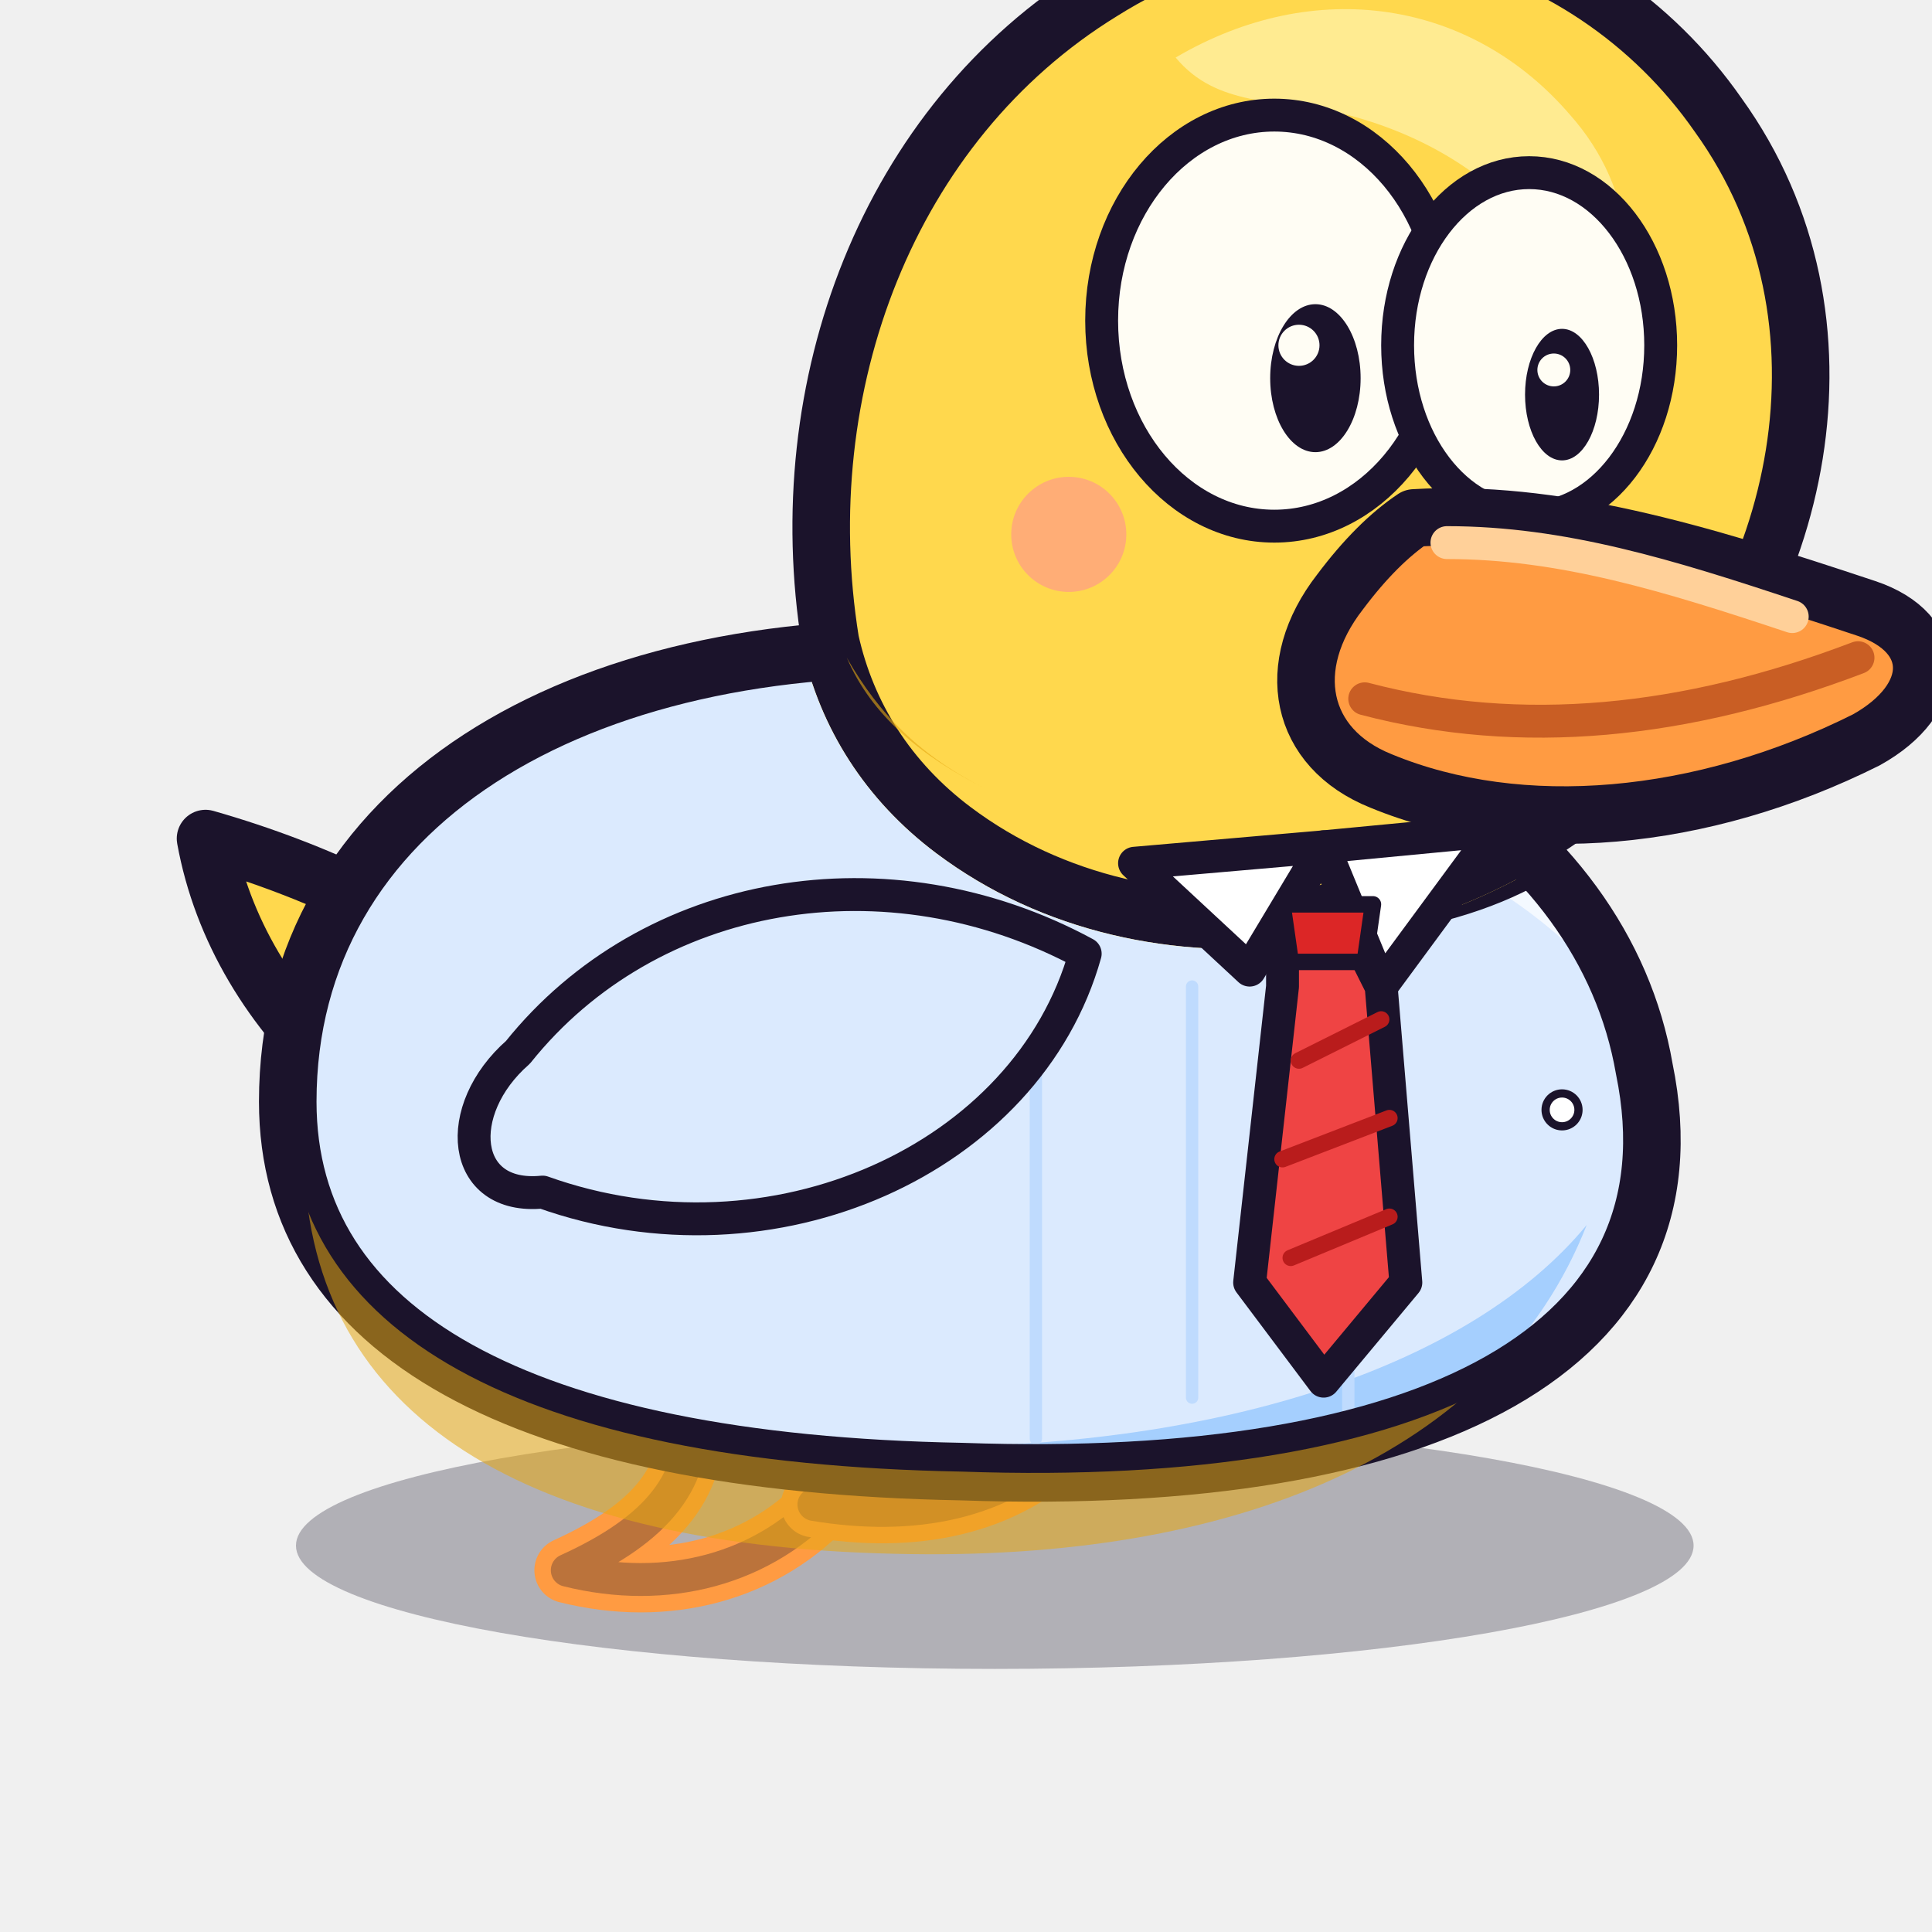
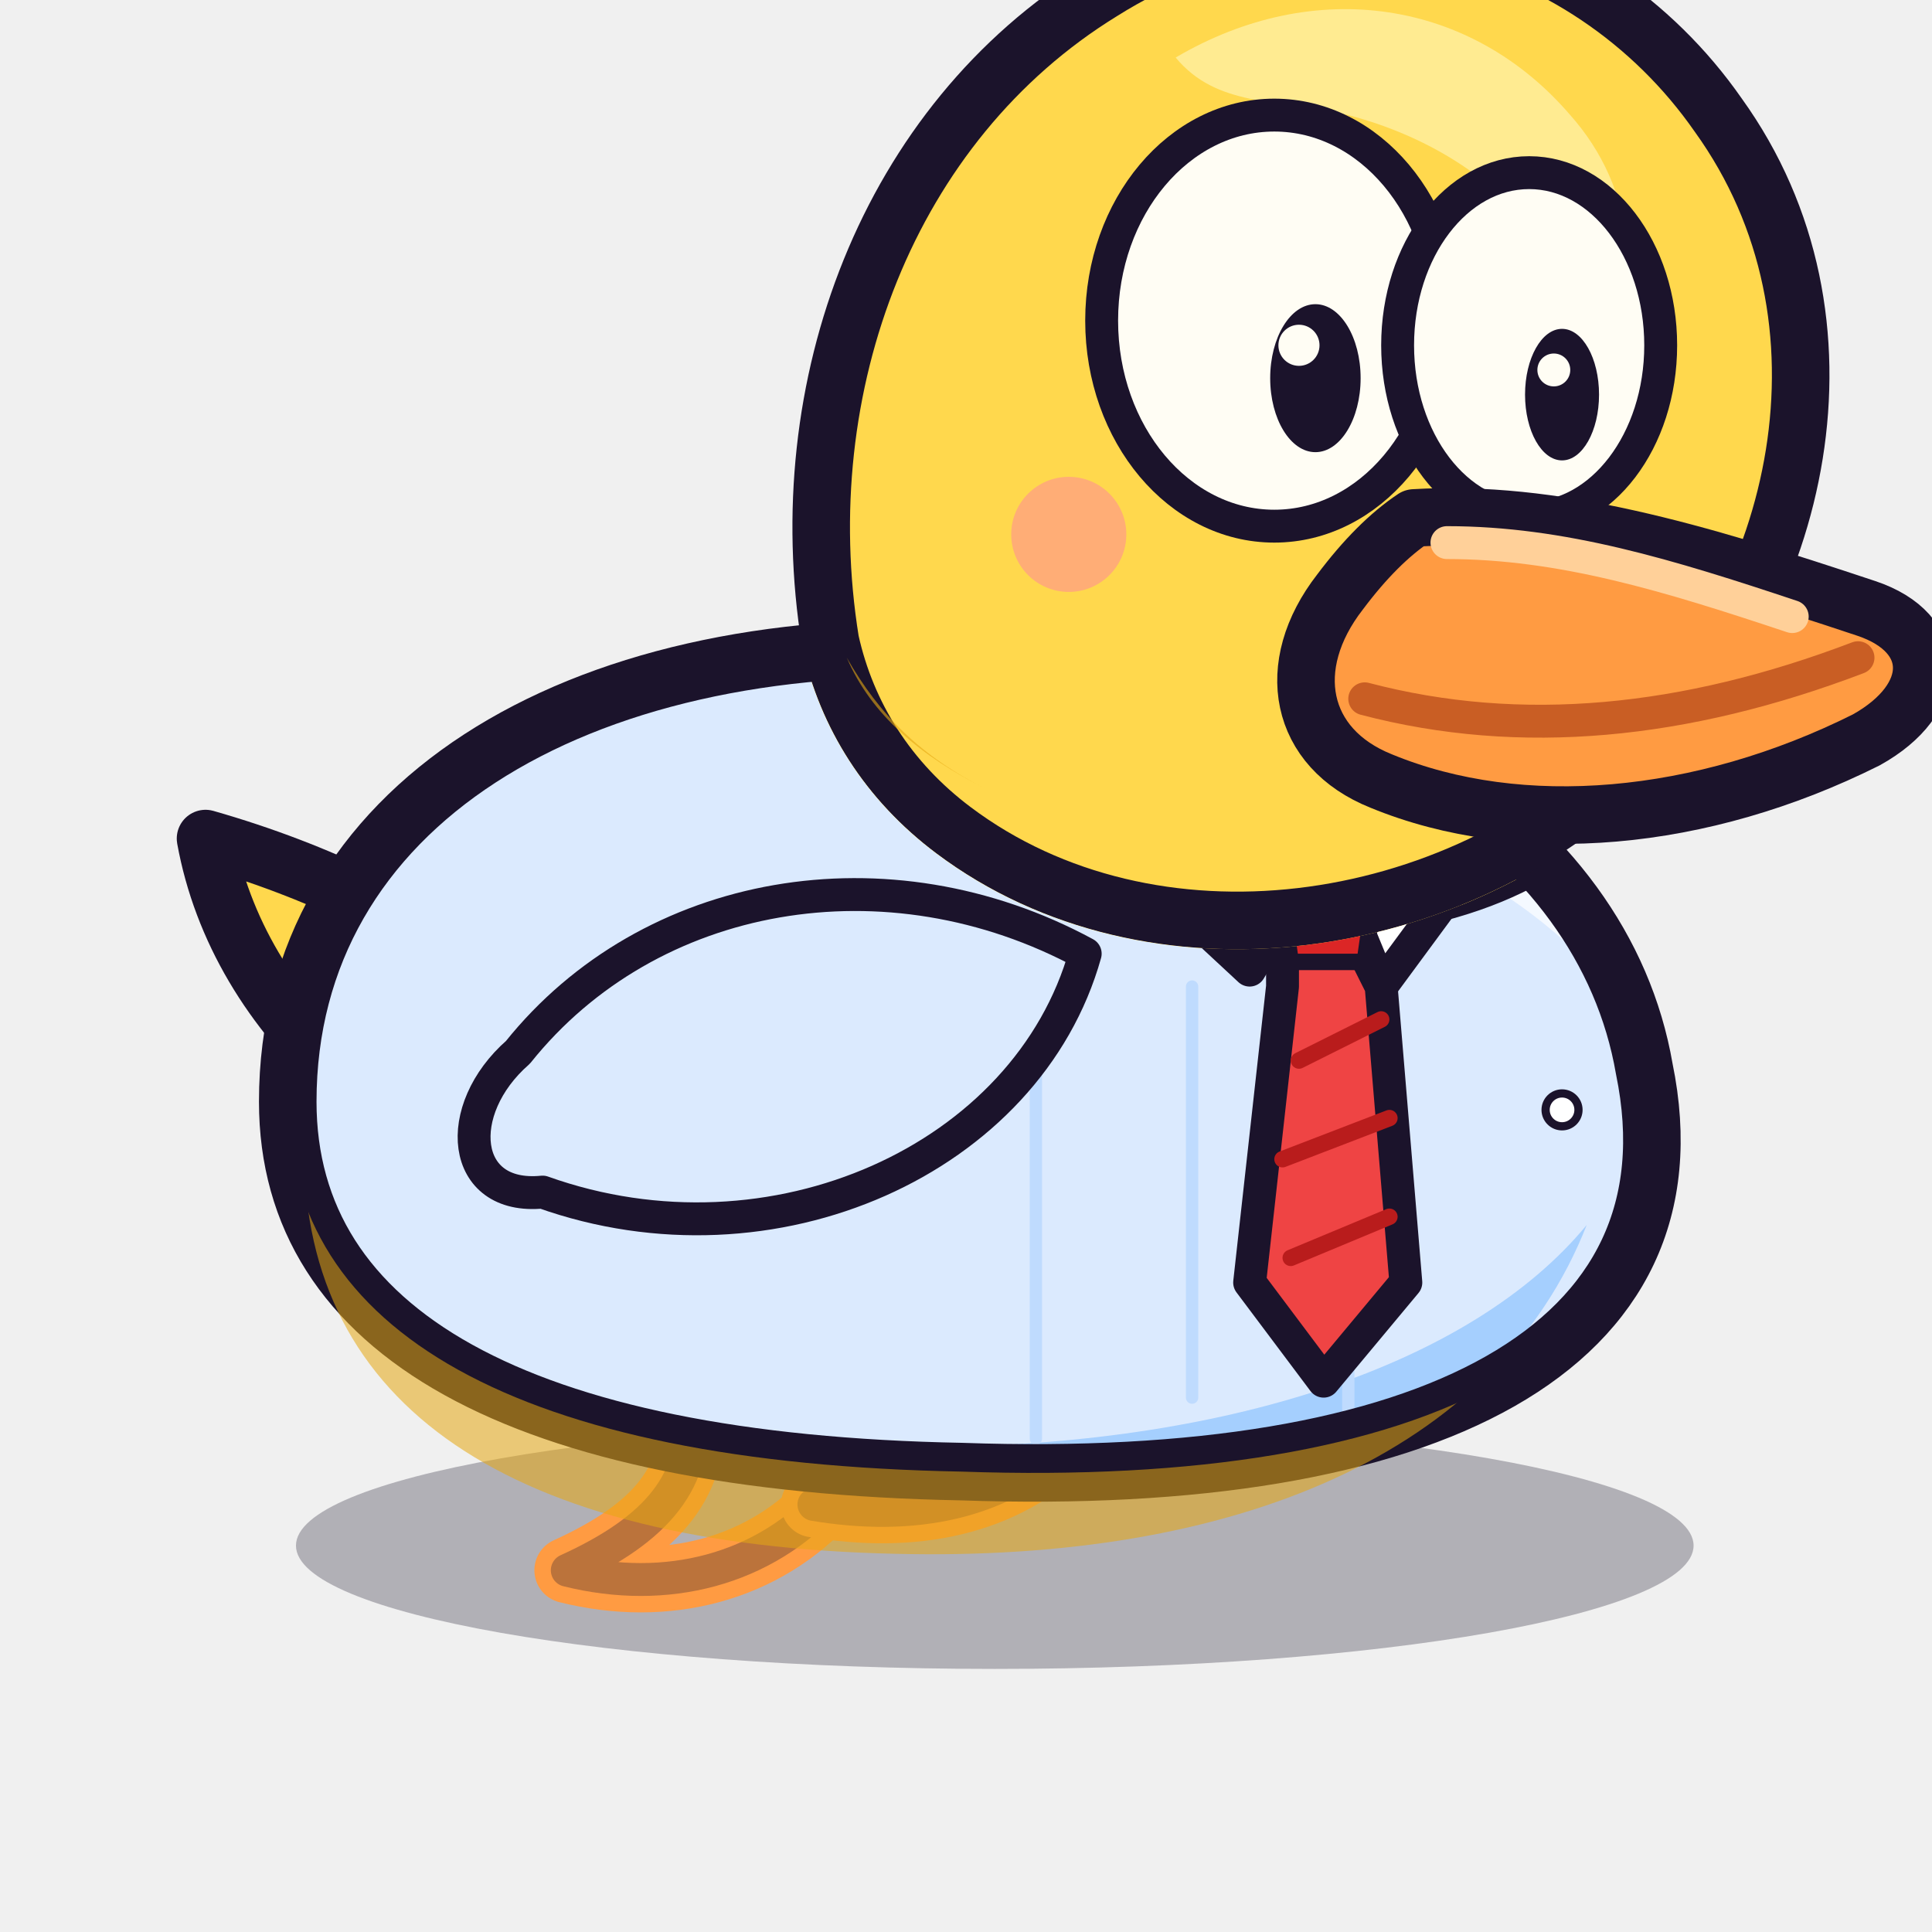
<svg xmlns="http://www.w3.org/2000/svg" viewBox="10 60 470 470" width="100%" height="100%" fill="none">
  <ellipse cx="252" cy="436" rx="170" ry="30" fill="#100A20" opacity="0.28" />
  <path d="M178 402 c2 18 -8 30 -30 40 c24 6 48 0 64 -18" fill="none" stroke="#FF9B42" stroke-width="16" stroke-linecap="round" stroke-linejoin="round" />
  <path d="M178 402 c2 18 -8 30 -30 40 c24 6 48 0 64 -18" fill="none" stroke="#1B132B" stroke-width="8" stroke-linecap="round" stroke-linejoin="round" opacity="0.3" />
  <path d="M238 386 c2 18 -8 30 -30 40 c24 4 46 0 62 -16" fill="none" stroke="#FF9B42" stroke-width="16" stroke-linecap="round" stroke-linejoin="round" />
  <path d="M238 386 c2 18 -8 30 -30 40 c24 4 46 0 62 -16" fill="none" stroke="#1B132B" stroke-width="8" stroke-linecap="round" stroke-linejoin="round" opacity="0.3" />
  <path d="M94 322 c-18 -16 -30 -36 -34 -58 c28 8 52 20 70 34" fill="#FFD84D" stroke="#1B132B" stroke-width="14" stroke-linecap="round" stroke-linejoin="round" />
  <path d="M80 328 c0 -72 70 -114 164 -110 c92 2 156 44 166 102 c14 68 -52 102 -166 98 c-108 -2 -164 -34 -164 -90 Z" fill="#FFD84D" stroke="#1B132B" stroke-width="14" stroke-linejoin="round" />
  <path d="M84 340 c10 42 60 72 150 72 c74 0 134 -20 162 -54 c-22 56 -86 82 -168 80 c-94 -2 -144 -36 -144 -98 Z" fill="#E5A812" opacity="0.55" />
  <path d="M212 216 c-10 -62 14 -126 66 -158 c54 -34 118 -16 150 30 c36 50 20 118 -20 156 c-44 44 -118 54 -166 18 c-16 -12 -26 -28 -30 -46 Z" fill="#FFD84D" stroke="#1B132B" stroke-width="14" stroke-linejoin="round" />
  <path d="M296 74 c34 -20 72 -14 96 14 c16 18 18 42 8 66 c-4 -28 -24 -56 -62 -66 c-18 -4 -32 -2 -42 -14 Z" fill="#FFF1A8" opacity="0.75" />
  <path d="M216 220 c6 14 18 24 34 32 c-16 -8 -26 -18 -34 -32 Z" fill="#E5A812" opacity="0.6" />
  <path d="M136 316 c32 -40 90 -50 138 -24 c-14 50 -76 78 -132 58" fill="#FFF1A8" opacity="0.4" />
  <path d="M136 316 c32 -40 90 -50 138 -24 c-14 50 -76 78 -132 58" fill="none" stroke="#1B132B" stroke-width="8" stroke-linecap="round" stroke-linejoin="round" />
  <circle cx="270" cy="190" r="14" fill="#FF78A8" opacity="0.45" />
  <ellipse cx="320" cy="138" rx="42" ry="50" fill="#FFFDF4" stroke="#1B132B" stroke-width="8" />
  <ellipse cx="330" cy="152" rx="11" ry="18" fill="#1B132B" />
  <circle cx="326" cy="144" r="5" fill="#FFFDF4" />
  <ellipse cx="382" cy="144" rx="32" ry="42" fill="#FFFDF4" stroke="#1B132B" stroke-width="8" />
  <ellipse cx="390" cy="156" rx="9" ry="16" fill="#1B132B" />
  <circle cx="388" cy="150" r="4" fill="#FFFDF4" />
  <path d="M354 186 c34 -2 68 8 110 22 c18 6 18 22 0 32 c-40 20 -84 24 -118 10 c-20 -8 -24 -28 -10 -46 c6 -8 12 -14 18 -18 Z" fill="#FF9B42" stroke="#1B132B" stroke-width="14" stroke-linejoin="round" />
  <path d="M362 192 c28 0 54 8 84 18" stroke="#FFD099" stroke-width="8" stroke-linecap="round" fill="none" />
  <path d="M342 230 c38 10 78 6 120 -10" stroke="#C95E24" stroke-width="8" stroke-linecap="round" fill="none" />
-   <g id="office">
-     <defs>
-       <mask id="office-m" maskUnits="userSpaceOnUse" x="-40" y="-80" width="620" height="640">
-         <rect x="-40" y="-80" width="620" height="640" fill="#000" />
-         <path d="M80 328 c0 -72 70 -114 164 -110 c92 2 156 44 166 102 c14 68 -52 102 -166 98 c-108 -2 -164 -34 -164 -90 Z" fill="#fff" />
-         <path d="M212 216 c-10 -62 14 -126 66 -158 c54 -34 118 -16 150 30 c36 50 20 118 -20 156 c-44 44 -118 54 -166 18 c-16 -12 -26 -28 -30 -46 Z" fill="#000" stroke="#000" stroke-width="14" />
-       </mask>
-     </defs>
-     <g mask="url(#office-m)">
-       <path d="M80 328 c0 -72 70 -114 164 -110 c92 2 156 44 166 102 c14 68 -52 102 -166 98 c-108 -2 -164 -34 -164 -90 Z" fill="#DBEAFE" />
-       <path d="M84 340 c10 42 60 72 150 72 c74 0 134 -20 162 -54 c-22 56 -86 82 -168 80 c-94 -2 -144 -36 -144 -98 Z" fill="#93C5FD" opacity="0.75" />
-       <path d="M300 236 C360 240 404 270 410 312 C390 280 352 258 300 252 Z" fill="#FFFFFF" opacity="0.7" />
-       <path d="M300 300 V400 M262 300 V410 M338 296 V404" fill="none" stroke="#BFDBFE" stroke-width="3" stroke-linecap="round" stroke-linejoin="round" />
-       <path d="M80 328 c0 -72 70 -114 164 -110 c92 2 156 44 166 102 c14 68 -52 102 -166 98 c-108 -2 -164 -34 -164 -90 Z" fill="none" stroke="#1B132B" stroke-width="14" />
-       <path d="M222 236 C250 274 300 292 352 282 C384 276 404 260 414 238" fill="none" stroke="#1B132B" stroke-width="8" stroke-linecap="round" stroke-linejoin="round" />
+   <defs>
+     <mask id="outfit-face-clear" maskUnits="userSpaceOnUse" x="-40" y="-80" width="620" height="640">
+       <rect x="-40" y="-80" width="620" height="640" fill="#fff" />
+       <path d="M212 216 c-10 -62 14 -126 66 -158 c54 -34 118 -16 150 30 c36 50 20 118 -20 156 c-44 44 -118 54 -166 18 c-16 -12 -26 -28 -30 -46 Z" fill="#000" stroke="#000" stroke-width="14" />
+       <path d="M354 186 c34 -2 68 8 110 22 c18 6 18 22 0 32 c-40 20 -84 24 -118 10 c-20 -8 -24 -28 -10 -46 c6 -8 12 -14 18 -18 Z" fill="#000" stroke="#000" stroke-width="20" />
+     </mask>
+   </defs>
+   <g mask="url(#outfit-face-clear)">
+     <g id="office">
+       <defs>
+         <mask id="office-m" maskUnits="userSpaceOnUse" x="-40" y="-80" width="620" height="640">
+           <rect x="-40" y="-80" width="620" height="640" fill="#000" />
+           <path d="M80 328 c0 -72 70 -114 164 -110 c92 2 156 44 166 102 c14 68 -52 102 -166 98 c-108 -2 -164 -34 -164 -90 Z" fill="#fff" />
+           <path d="M212 216 c-10 -62 14 -126 66 -158 c54 -34 118 -16 150 30 c36 50 20 118 -20 156 c-44 44 -118 54 -166 18 c-16 -12 -26 -28 -30 -46 Z" fill="#000" stroke="#000" stroke-width="14" />
+         </mask>
+       </defs>
+       <g mask="url(#office-m)">
+         <path d="M80 328 c0 -72 70 -114 164 -110 c92 2 156 44 166 102 c14 68 -52 102 -166 98 c-108 -2 -164 -34 -164 -90 Z" fill="#DBEAFE" />
+         <path d="M84 340 c10 42 60 72 150 72 c74 0 134 -20 162 -54 c-22 56 -86 82 -168 80 c-94 -2 -144 -36 -144 -98 Z" fill="#93C5FD" opacity="0.75" />
+         <path d="M300 236 C360 240 404 270 410 312 C390 280 352 258 300 252 Z" fill="#FFFFFF" opacity="0.7" />
+         <path d="M300 300 V400 M262 300 V410 M338 296 V404" fill="none" stroke="#BFDBFE" stroke-width="3" stroke-linecap="round" stroke-linejoin="round" />
+         <path d="M80 328 c0 -72 70 -114 164 -110 c92 2 156 44 166 102 c14 68 -52 102 -166 98 c-108 -2 -164 -34 -164 -90 Z" fill="none" stroke="#1B132B" stroke-width="14" />
+         <path d="M222 236 C250 274 300 292 352 282 C384 276 404 260 414 238" fill="none" stroke="#1B132B" stroke-width="8" stroke-linecap="round" stroke-linejoin="round" />
+       </g>
+       <path d="M136 316 c32 -40 90 -50 138 -24 c-14 50 -76 78 -132 58 C122 352 120 330 136 316 Z" fill="#DBEAFE" stroke="#1B132B" stroke-width="8" stroke-linejoin="round" stroke-linecap="round" />
+       <path d="M286 270 L314 296 L332 266 Z" fill="#FFFFFF" stroke="#1B132B" stroke-width="8" stroke-linejoin="round" stroke-linecap="round" />
+       <path d="M332 266 L346 300 L374 262 Z" fill="#FFFFFF" stroke="#1B132B" stroke-width="8" stroke-linejoin="round" stroke-linecap="round" />
+       <path d="M322 288 L340 288 L346 300 L352 372 L332 396 L314 372 L322 300 Z" fill="#EF4444" stroke="#1B132B" stroke-width="8" stroke-linejoin="round" stroke-linecap="round" />
+       <path d="M322 280 h22 l-2 14 h-18 Z" fill="#DC2626" stroke="#1B132B" stroke-width="4" stroke-linejoin="round" stroke-linecap="round" />
+       <path d="M326 318 L346 308 M322 342 L348 332 M324 366 L348 356" fill="none" stroke="#B91C1C" stroke-width="4" stroke-linecap="round" stroke-linejoin="round" />
+       <circle cx="390" cy="330" r="4" fill="#FFFFFF" stroke="#1B132B" stroke-width="2" />
    </g>
-     <path d="M136 316 c32 -40 90 -50 138 -24 c-14 50 -76 78 -132 58 C122 352 120 330 136 316 Z" fill="#DBEAFE" stroke="#1B132B" stroke-width="8" stroke-linejoin="round" stroke-linecap="round" />
-     <path d="M286 270 L314 296 L332 266 Z" fill="#FFFFFF" stroke="#1B132B" stroke-width="8" stroke-linejoin="round" stroke-linecap="round" />
-     <path d="M332 266 L346 300 L374 262 Z" fill="#FFFFFF" stroke="#1B132B" stroke-width="8" stroke-linejoin="round" stroke-linecap="round" />
-     <path d="M322 288 L340 288 L346 300 L352 372 L332 396 L314 372 L322 300 Z" fill="#EF4444" stroke="#1B132B" stroke-width="8" stroke-linejoin="round" stroke-linecap="round" />
-     <path d="M322 280 h22 l-2 14 h-18 Z" fill="#DC2626" stroke="#1B132B" stroke-width="4" stroke-linejoin="round" stroke-linecap="round" />
-     <path d="M326 318 L346 308 M322 342 L348 332 M324 366 L348 356" fill="none" stroke="#B91C1C" stroke-width="4" stroke-linecap="round" stroke-linejoin="round" />
-     <circle cx="390" cy="330" r="4" fill="#FFFFFF" stroke="#1B132B" stroke-width="2" />
  </g>
</svg>
